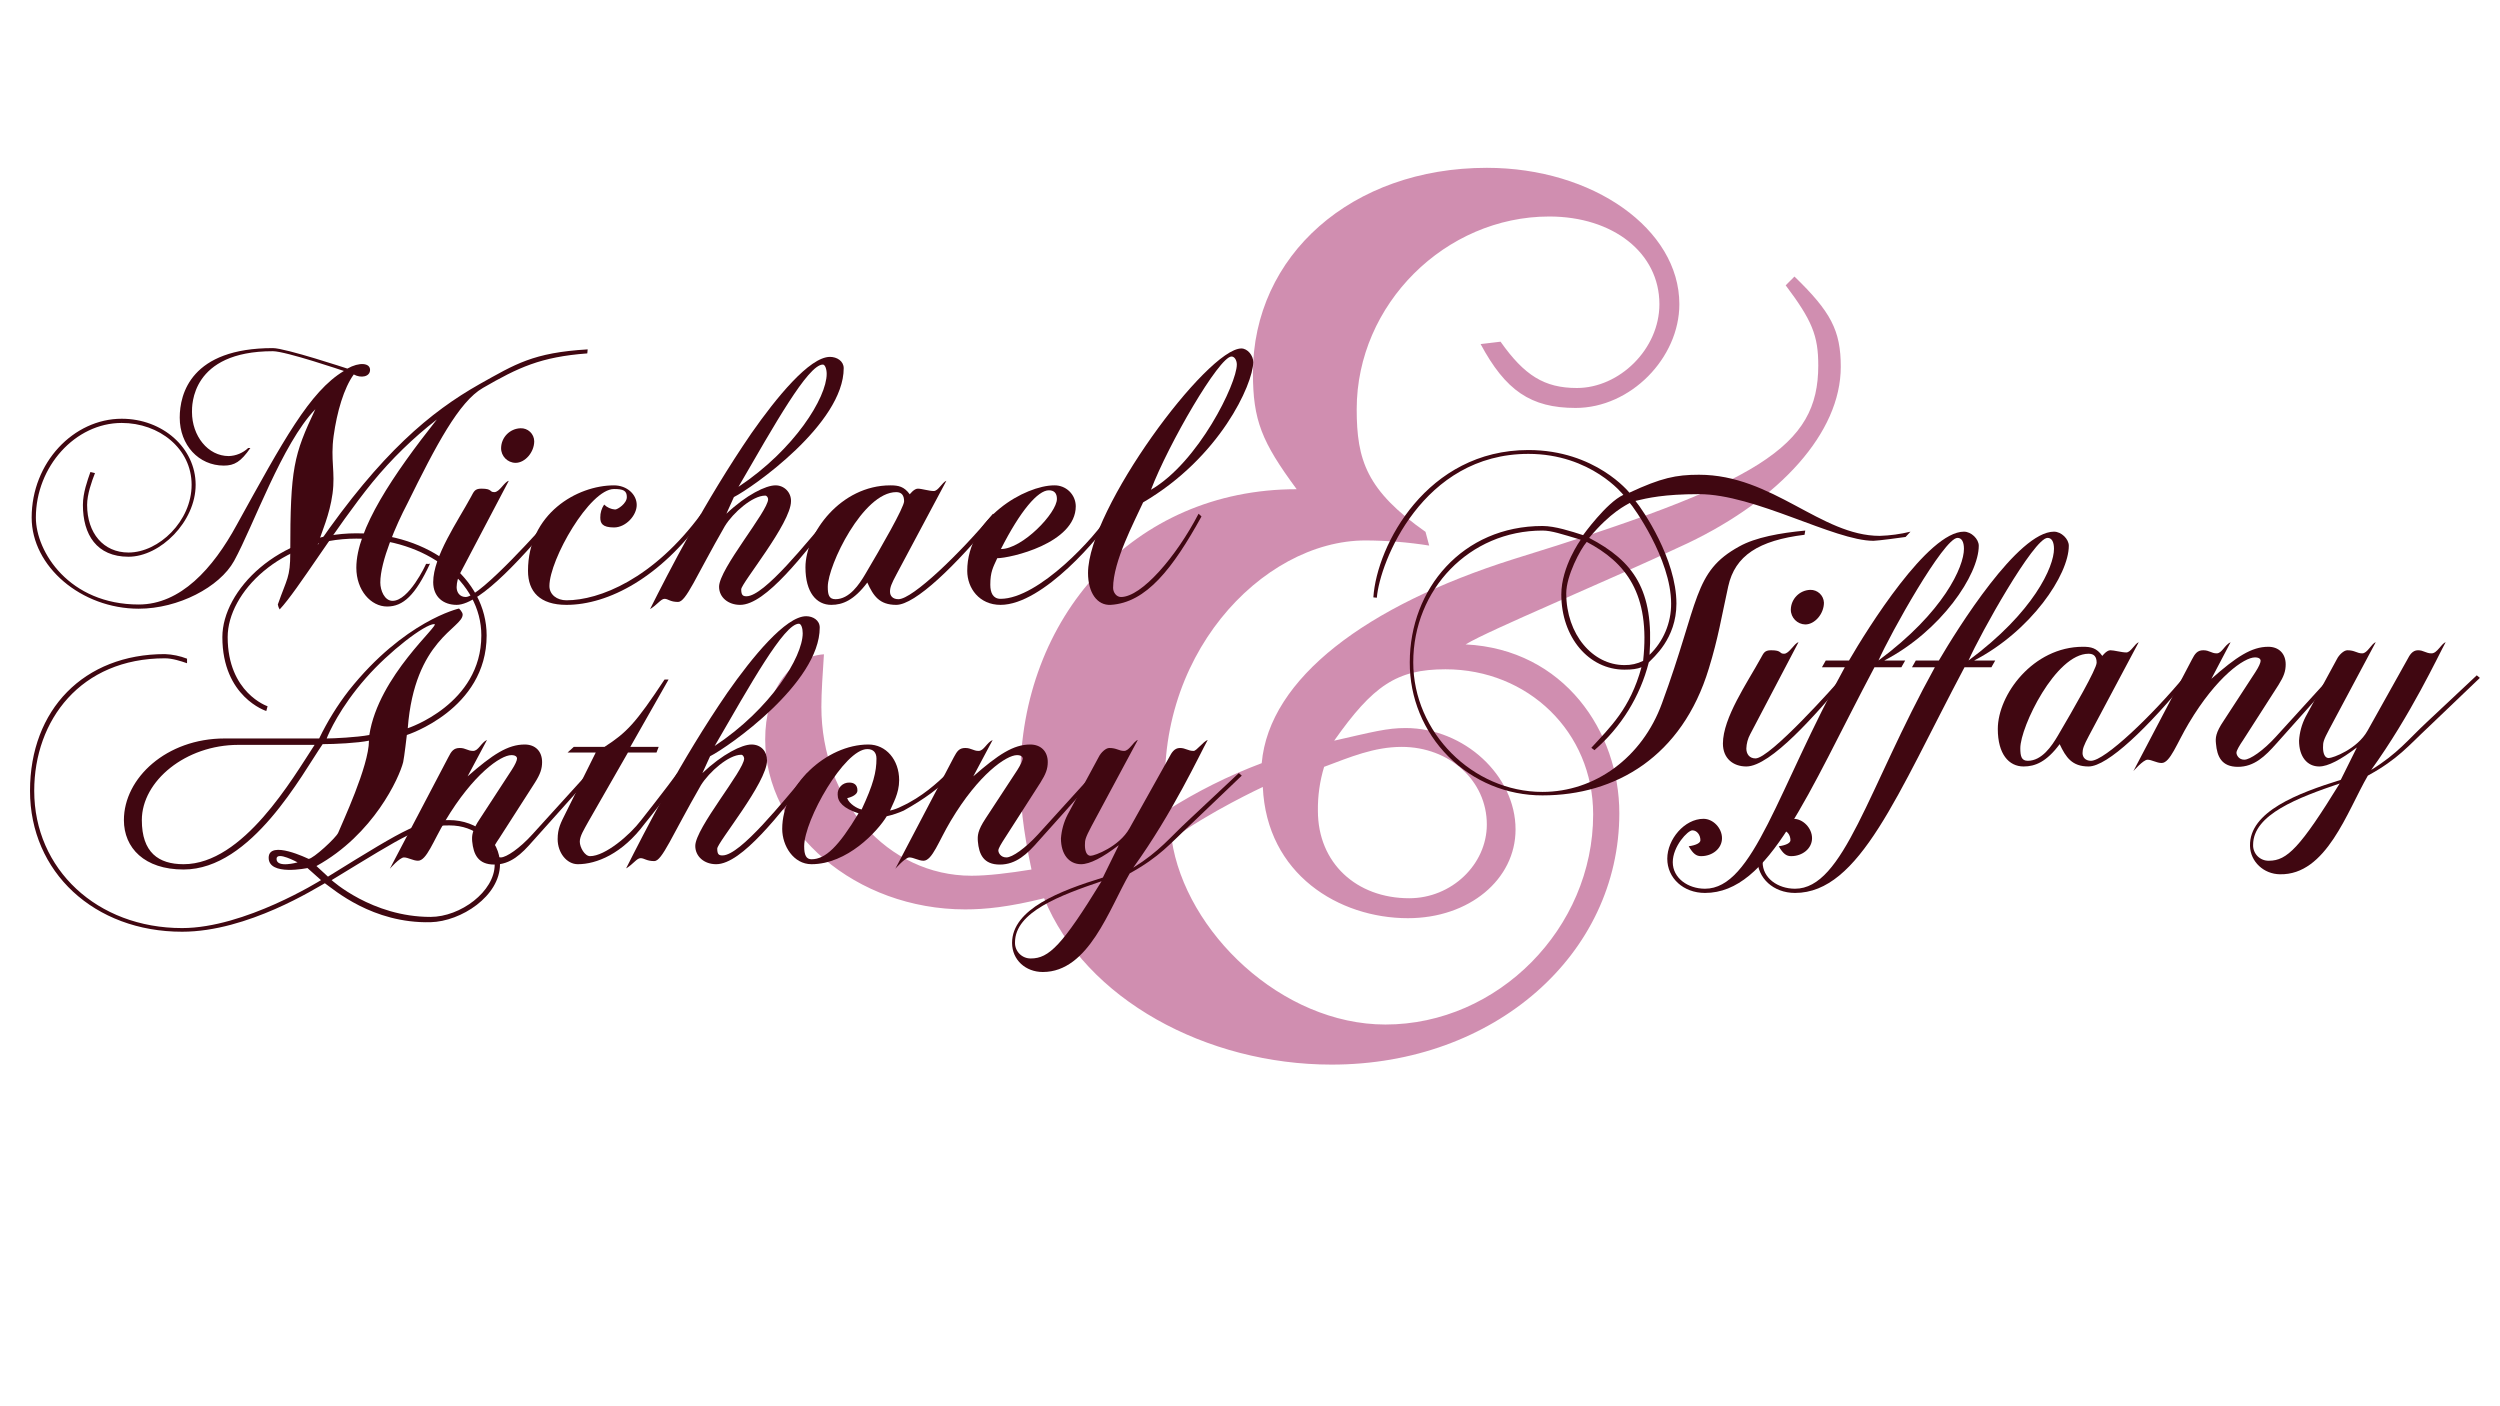
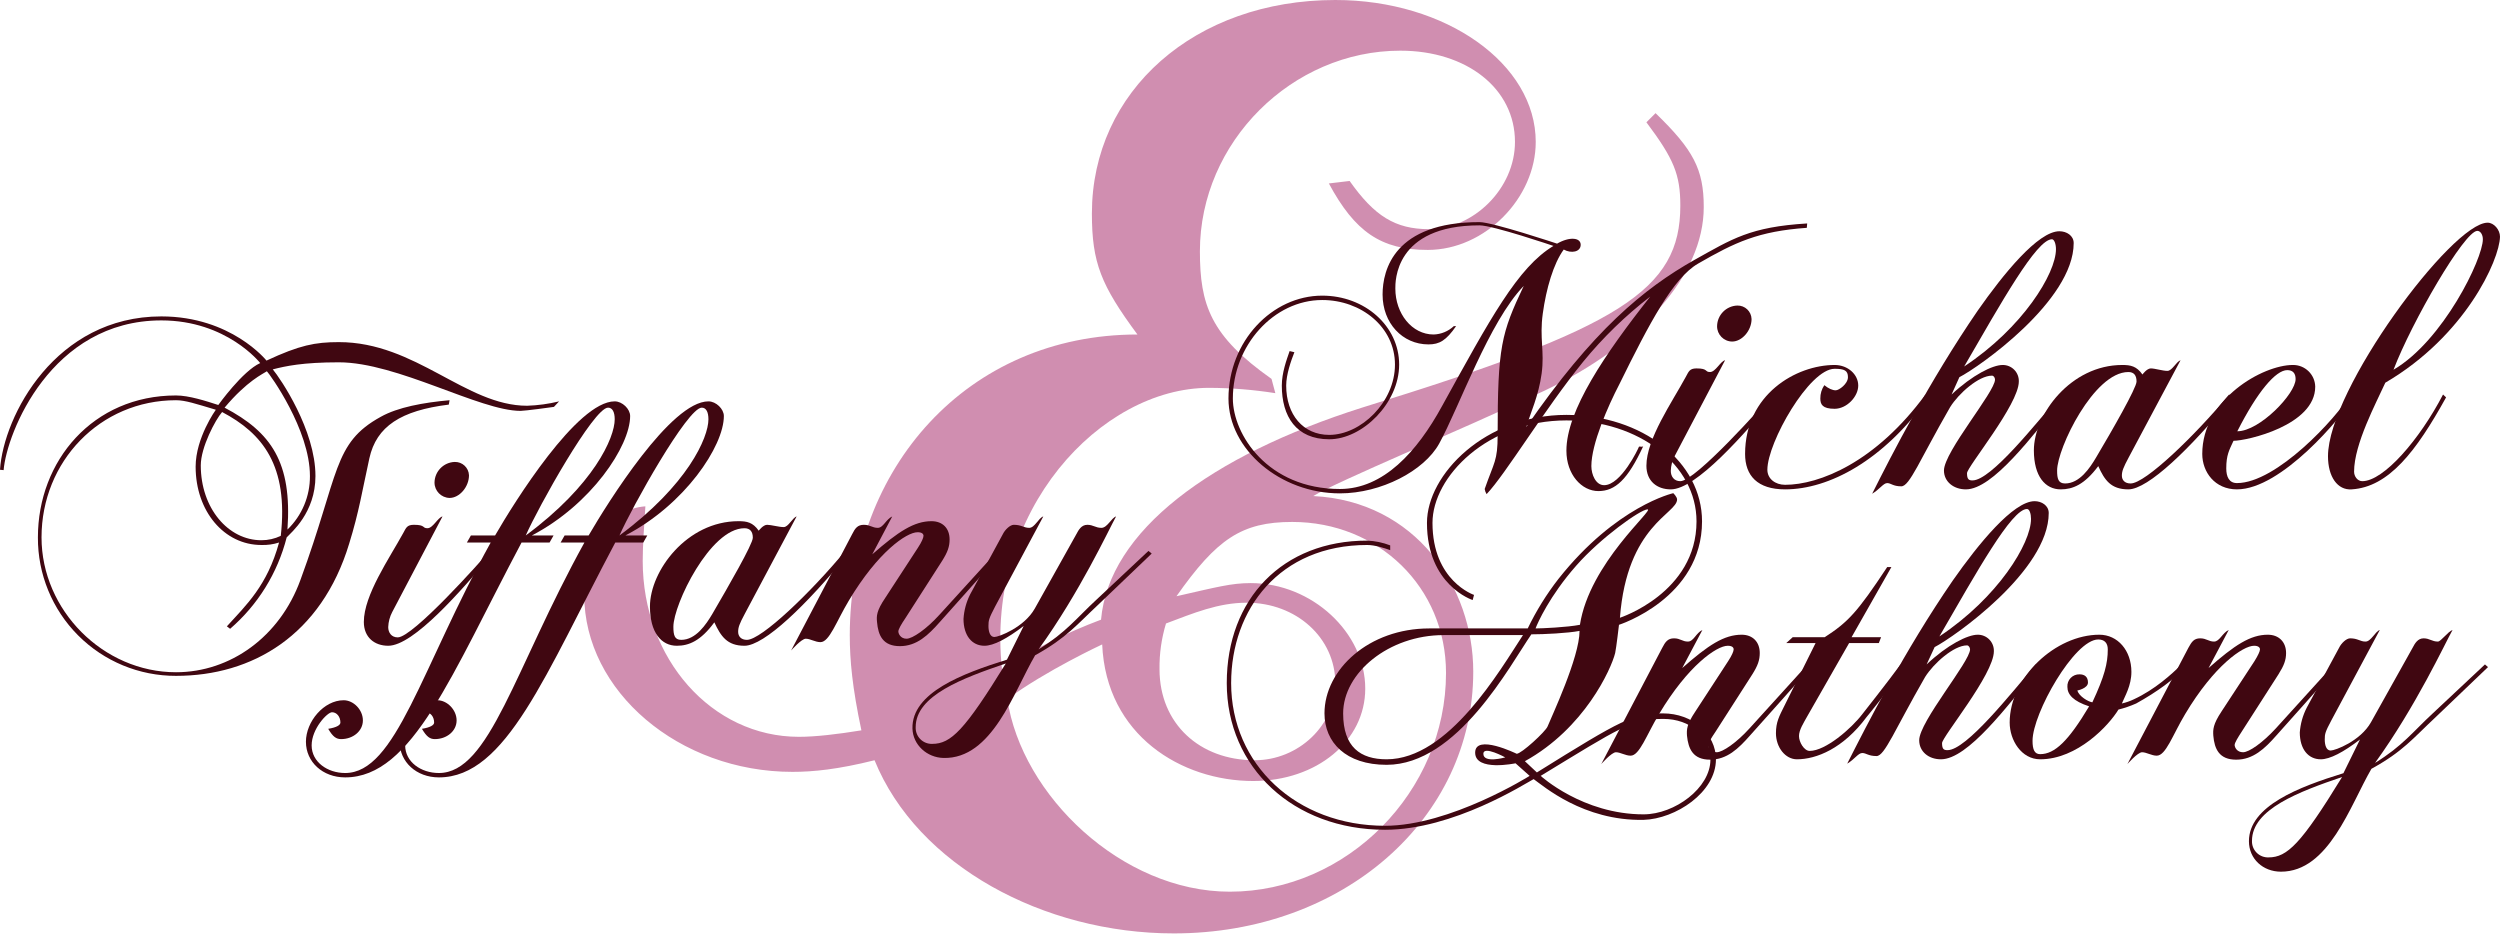
- <svg xmlns="http://www.w3.org/2000/svg" id="Layer_1" data-name="Layer 1" viewBox="0 0 1366 768">
+ <svg xmlns="http://www.w3.org/2000/svg" id="Layer_1" data-name="Layer 1" viewBox="0 0 1312.4 490">
  <defs>
    <style>.cls-1{opacity:0.74;}.cls-2{fill:#bf6795;}.cls-3{fill:#400711;}</style>
  </defs>
  <g class="cls-1">
-     <path class="cls-2" d="M922.4,296.7c-46.5,21.9-108,47.2-121.6,55.4,53.9,2.7,84,47.8,84,92.2,0,77.2-68.3,137.4-157.2,137.4-68.3,0-134.6-35.6-157.1-90.9-19.2,4.8-32.2,6.1-43.1,6.1-59.5,0-109.3-42.3-109.3-92.9,0-26,12.9-45.1,32.1-46.5-.7,11-1.4,20.5-1.4,28.7,0,51.3,36.2,92.3,82,92.3,8.9,0,20.5-1.4,32.8-3.4-4.8-22.6-6.1-36.9-6.1-49.9,0-87.5,61.5-157.9,151-157.9-19.1-25.9-23.9-37.6-23.9-63.5,0-64.3,54-112.1,127.8-112.1,58.1,0,105.2,33.5,105.2,74.5,0,29.4-26.6,56.7-56.7,56.7-24.6,0-38.3-9.6-51.9-34.9l10.9-1.3c13,18.4,23.9,25.3,41.7,25.3,23.2,0,45.1-21.2,45.1-45.8,0-28-25.3-47.9-60.2-47.9-56.7,0-105.2,47.9-105.2,105.3,0,28,5.5,44.4,37.6,67l2,7.5a227.7,227.7,0,0,0-34.8-2.8c-56.7,0-117.6,64.3-108.7,147.7a279,279,0,0,1,52-26c4.1-46.5,57.4-86.1,137.3-111.4C962,263.9,993.5,244.1,993.5,199.7c0-16.4-3.4-24.6-17.8-43.8l4.8-4.8c19.8,19.2,25.3,29.4,25.3,49.3C1005.8,236.6,972.3,272.8,922.4,296.7Zm-132.6,69c-26.6,0-39.6,8.9-60.8,39,21.2-4.8,28.7-6.9,39-6.9,32.1,0,60.1,26,60.1,55.4,0,27.3-25.3,48.5-58.8,48.5-37.6,0-77.2-23.9-79.3-71.7,0,0-29.3,13.6-49.8,28.7,7.5,50.5,60.1,101.1,116.8,101.1,61.5,0,113.5-52.6,113.5-114.8C870.5,399.9,834.9,365.7,789.8,365.7Zm-23.9,42.4c-15,0-28,5.5-42.4,10.9a78.9,78.9,0,0,0-3.4,24c0,28.7,21.2,47.8,49.9,47.8,23.2,0,42.4-18.5,42.4-40.3C812.4,426.5,791.9,408.1,765.9,408.1Z" />
+     <path class="cls-2" d="M845.4,296.7c-46.5,21.9-108,47.2-121.6,55.4,53.9,2.7,84,47.8,84,92.2,0,77.2-68.3,137.4-157.2,137.4-68.3,0-134.6-35.6-157.1-90.9-19.2,4.8-32.2,6.1-43.1,6.1-59.5,0-109.3-42.3-109.3-92.9,0-26,12.9-45.1,32.1-46.5-.7,11-1.4,20.5-1.4,28.7,0,51.3,36.2,92.3,82,92.3,8.9,0,20.5-1.4,32.8-3.4-4.8-22.6-6.1-36.9-6.1-49.9,0-87.5,61.5-157.9,151-157.9-19.1-25.9-23.9-37.6-23.9-63.5,0-64.3,54-112.1,127.8-112.1,58.1,0,105.2,33.5,105.2,74.5,0,29.4-26.6,56.7-56.7,56.7-24.6,0-38.3-9.6-51.9-34.9l10.9-1.3c13,18.4,23.9,25.3,41.7,25.3,23.2,0,45.1-21.2,45.1-45.8,0-28-25.3-47.9-60.2-47.9-56.7,0-105.2,47.9-105.2,105.3,0,28,5.5,44.4,37.6,67l2,7.5a227.7,227.7,0,0,0-34.8-2.8c-56.7,0-117.6,64.3-108.7,147.7a279,279,0,0,1,52-26c4.1-46.5,57.4-86.1,137.3-111.4C885,263.9,916.5,244.1,916.5,199.7c0-16.4-3.4-24.6-17.8-43.8l4.8-4.8c19.8,19.2,25.3,29.4,25.3,49.3C928.8,236.6,895.3,272.8,845.4,296.7Zm-132.6,69c-26.6,0-39.6,8.9-60.8,39,21.2-4.8,28.7-6.9,39-6.9,32.1,0,60.1,26,60.1,55.4,0,27.3-25.3,48.5-58.8,48.5-37.6,0-77.2-23.9-79.3-71.7,0,0-29.3,13.6-49.8,28.7,7.5,50.5,60.1,101.1,116.8,101.1,61.5,0,113.5-52.6,113.5-114.8C793.5,399.9,757.9,365.7,712.8,365.7Zm-23.9,42.4c-15,0-28,5.5-42.4,10.9a78.9,78.9,0,0,0-3.4,24c0,28.7,21.2,47.8,49.9,47.8,23.2,0,42.4-18.5,42.4-40.3C735.4,426.5,714.9,408.1,688.9,408.1Z" transform="translate(-34.4 -91.7)" />
  </g>
-   <path class="cls-3" d="M320.9,193.1c-25.5,1.9-37.7,7.7-57.1,18.9-13,7.5-25.5,31.2-41.3,63.3-6,11.4-14.7,31.4-14.7,43,0,4.3,2.3,10,6.7,10,8.9,0,18-19.4,18.2-20s1.3.2,2.3-.4c-8.1,17.4-14.7,23.5-23.5,23.5s-16.8-8.8-16.8-21.2c0-21,20.2-50.9,44-81a220.1,220.1,0,0,0-35.2,34.3c-20.4,25.1-40.7,58.9-50.7,69.5a7.6,7.6,0,0,1-1-2.7c5-14.3,6.8-14.7,6.8-28.2,0-46.5,1.9-53.5,13.7-78.5-18.2,18.9-33.8,63.6-44.4,82.9-7.9,14.3-30.5,26.1-52.1,26.1-31.3,0-58.5-23-58.5-49.8,0-30.1,23-54,49.2-54,22.4,0,40.4,16,40.4,36.1s-19.3,39.3-36.7,39.3-24.9-12.1-24.9-28.3c0-6.6,2.5-13.4,4.1-18l2.5.6c-1.8,4.6-4.3,11.6-4.3,17.4,0,15.4,8.9,26,22.6,26,16.6,0,34.5-17.2,34.5-37S87,231.1,66.5,231.1c-25.4,0-46.9,23.9-46.9,51.7,0,18.7,18.2,47.5,56.2,47.5,22.8,0,40.5-19.5,53.6-43.6,25.3-45.8,39.8-72.8,58.5-84,0,0-31.8-10.8-38.8-10.8-44.9,0-44.2,29.9-44.2,33.2,0,13.1,8.7,24.1,20.1,24.1a16.2,16.2,0,0,0,10.6-4.4h1.2c-5.2,7.5-8.7,9.6-14.5,9.6-13.7,0-24.1-11.2-24.1-26.2,0-13.1,6.2-38,50.9-38,6.8,0,40.7,11.2,40.7,11.2,6.6-3.7,12.4-3.1,12.4.7s-5,4.7-8.9,2.5c-5.4,7.4-9.2,20.5-11,33.6s1,19.7-.6,31.5-5.9,20.8-8.1,28c34.8-50.4,61.6-72.6,88.4-87.8,19.7-11,29.2-17.2,59.1-19Z" />
-   <path class="cls-3" d="M249.5,330.5c-7.2,0-12.8-4.3-12.8-12.4,0-14.1,13.5-33.4,20.7-46.7,1.5-2.7,1.9-4.4,5.6-4.4,6.2,0,4.2,1.9,7.1,1.9s5.4-5.6,7.9-6.2l-26.4,50.2a17.7,17.7,0,0,0-2.1,7.9c0,2.9,1.7,5.4,5,5.4,7.9,0,43.2-39.5,48.2-45.5l1.6,1.5C287.9,301.7,262.8,330.5,249.5,330.5Zm32.2-77.6a8,8,0,0,1-7.9-8.1A11,11,0,0,1,284.4,234a7.2,7.2,0,0,1,7.5,7.1C291.9,247.1,286.9,252.9,281.7,252.9Z" />
-   <path class="cls-3" d="M309.5,330.5c-14.5,0-21-7.2-21-18.6,0-31.2,26.8-46.7,47-46.7,7,0,12.4,4.9,12.4,10.7s-6,12.3-12.4,12.3-7.5-2.3-7.5-5.4a12.3,12.3,0,0,1,2.1-7.1,9.6,9.6,0,0,0,6,2.7c1.4,0,6.4-3.3,6.4-6.8s-1.9-4.4-7-4.4c-13.3,0-35.3,38.6-35.3,53,0,4.7,4.1,7.8,9.3,7.8,17.9,0,47.5-11.6,73.7-47.3l1.6,1.5C361.2,315.4,332.5,330.5,309.5,330.5Z" />
-   <path class="cls-3" d="M401,271.6l-4.1,9.1c11-10.4,21.6-15.5,26.8-15.5a8.4,8.4,0,0,1,8.5,8.7c0,12-27.2,44.8-27.2,48.1s1,3.8,2.9,3.8c9.7,0,33.2-29.7,46.3-45.1l1.6,1.5c-16.6,20.5-37.3,48.3-51.4,48.3-6.5,0-11.5-4.1-11.5-9.9,0-9.8,26.8-41.3,26.8-47.8,0-.8-.6-2-1.6-2-6.9,0-17.5,9.3-22,16.6-16,27.8-21.2,41.5-25.6,41.5s-5.4-1.7-7.4-1.7-4,3.3-7.9,5.6c10.1-20.1,29.9-58.9,55.4-96.1,13.5-19.3,31.7-41.7,42.9-41.7,3.8,0,7.5,2.3,7.5,6.2C461,231.5,411.2,266.4,401,271.6Zm48.6-72.4c-8.1,0-26.6,33.2-46.1,66.8,30.7-20.4,48.2-48.8,48.2-61.7C451.7,201.6,450.8,199.2,449.6,199.2Z" />
-   <path class="cls-3" d="M489.7,330.5c-9.2,0-12.5-4.9-15.8-12.2-7.3,9.7-13.5,12.2-19.7,12.2-8.1,0-14.1-6.8-14.1-20.5,0-18.7,19.3-44.8,46.4-44.8,4.4,0,7.5.6,10.6,4.9,0,0,2.3-3.1,4.4-3.1s6.2,1.3,8.7,1.3,4.6-4.8,6.9-5.6l-27.2,51c-2.9,5.4-3.6,7.3-3.6,9.6s1.5,4.1,4.6,4.1c7.7,0,33.6-24.9,51.7-46.7l1.6,1.5C522.2,309.2,500,330.5,489.7,330.5Zm0-61.6c-18.1,0-37.4,40-37.4,51.7,0,4.3.6,6.8,4.2,6.8,7.6,0,13-8.1,16.3-13.7,8.6-14.5,21.2-36.5,21.2-39.8S492.6,268.9,489.7,268.9Z" />
-   <path class="cls-3" d="M546.7,330.5c-11.6,0-18.2-9.1-18.2-18.6,0-28.9,31.9-46.7,47.5-46.7a11.5,11.5,0,0,1,11.8,11.4c0,20.3-35.9,28.4-42.9,28.4-2.3,5-3.8,7.5-3.8,14.5,0,4.4,1.5,7.7,5.6,7.7,20.8,0,52.1-34,59.6-46.5l1.7,1.5C601.7,292.6,570,330.5,546.7,330.5Zm26.4-62.6c-6,0-15.6,11.2-26.2,32.1,11.7,0,30.6-19.7,30.6-27.4C577.5,269.5,576,267.9,573.1,267.9Z" />
-   <path class="cls-3" d="M624.6,274.5c-4.8,10.6-16.4,32.2-16.4,46.7,0,2.5,1.8,5,4.3,5,11.2,0,30.1-21.8,42.4-45.5l1.6,1.5c-15.7,28.4-30.1,47.1-49.6,48.3-7.4.4-12.4-6.6-12.4-17.4,0-34.9,65.1-122.7,83.8-122.7,3.3,0,6.5,3.8,6.5,7.5C684.5,210.2,666.5,250,624.6,274.5Zm48.3-79.7c-6.8,0-34.6,48.1-44,72.8,26-15.1,46.9-58.1,46.9-68.4C675.8,196.9,674.6,194.8,672.9,194.8Z" />
-   <path class="cls-3" d="M235.2,503.9c-31.7.7-52.7-17.8-57.7-21.3-4.4,2.3-42.1,26.5-78,26.5-48,0-83.1-32.6-83.1-77s29.5-74.7,73.7-74.7a37.7,37.7,0,0,1,12.1,2.5v2.5c-3.4-1.2-8.1-2.7-12.1-2.7-46,0-71.4,33.8-71.4,72.4,0,42.8,34.3,75,80.8,75,34.2,0,75.9-26.2,75.9-26.2l-7.4-6.6s-21.2,4.5-21.2-5.6,21.8.6,21.8.6c2.5,0,15.1-11.6,16.2-14.3,2-5,16.8-36.4,16.8-50.3-6.2,1.3-18.7,1.9-25.3,1.9-11.2,16.2-38.8,68.5-76,68.5-21.4,0-32.6-11.8-32.6-27,0-23,23.3-44.6,55-44.6h51.7a147.2,147.2,0,0,1,16.2-26.2c30.3-38.1,60.2-44.8,60.2-44.8s2,1.9,2,3.3c0,7.5-26.3,13.5-30,62.1,0,0,40.2-13.1,40.2-50.7,0-29.6-30.3-52.9-68.3-52.9-41.3,0-70.3,29.5-70.3,53.8,0,30.5,21.8,37.8,21.8,37.8l-.7,2.6s-24-7.6-24-40.4c0-25.6,30.7-56.7,73.2-56.7,39.9,0,71.2,24.7,71.2,55.8,0,40.5-43.6,54.4-43.6,54.4s-1.4,12.1-2,14.8c-2.1,8.5-16.2,39.6-47.4,56.8l6.3,5.8c44.8-27.8,50.6-30.9,66.2-30.9s27.8,10.8,27.8,24.1C273.2,489.6,252,503.5,235.2,503.9ZM130.2,407c-28.7,0-52.7,19.7-52.7,41.1,0,17.7,9.1,24.1,22.8,24.1,32.6,0,59.6-46.9,71.6-65.2Zm20.9,62.3c0,5.2,11.5,1.9,11.5,1.9S151.1,464.9,151.1,469.3Zm48.8-98.8c-14.1,16-20.3,30.1-21.4,33,3.4,0,16.6-.6,23.3-1.9,5-32.4,39.2-60.6,35.5-60.6C232.1,341,212.6,356,199.9,370.5ZM245.6,451c-16.6,0-22.8,4.6-64.4,29.9,0,0,22,20.1,54,20.1,16.4,0,35.1-13.9,35.1-28.6C270.3,460.2,259.7,451,245.6,451Z" />
-   <path class="cls-3" d="M291,459.7c-6,6.9-12,12.7-20.9,12.7s-11.4-5.6-12.1-12.7c-.2-3.1-.2-5.8,4.4-12.6l17.2-26.4c1.9-2.9,2.9-5.2,2.9-6.2s-.8-1.9-3.1-1.9c-5.8,0-20.9,10.4-36.1,35.9-6.6,11-10.2,21.8-14.9,21.8-2.7,0-5.4-1.8-7.7-1.8s-7.7,6.2-7.7,6.2l32-61c1.6-3.2,2.9-5,6.2-5s4.3,1.6,7.3,1.6,4.3-4.5,7.6-6l-10.6,19.9c13.7-12,22-17.4,31.2-17.4,5.8,0,9.5,3.7,9.5,9.6,0,3.7-1,6.6-3.9,11.2L273,457.7c-2.1,3.1-3.8,5.8-3.8,7s1.3,3.8,4.4,3.8,10.4-5,17.2-12.5l30.5-33.6,1.7,1.4C318.4,429.2,291,459.7,291,459.7Z" />
-   <path class="cls-3" d="M352.3,450c-12.3,16.6-26.4,22.2-36.6,22.2-6,0-11-6.2-11-13.7,0-5.8,1.7-8.9,4.4-14.3l16.4-33H310.1l3.4-3.1h16.8c12.2-7.9,17-12.9,32.8-36.8h2.2l-20.9,36.8h15.5l-1.2,3.1H343.1l-21.6,37.7c-2.4,4.4-4.7,7.9-4.7,11s2.7,7.9,5.6,7.9c8.3,0,21.8-11.6,27.8-19.5,0,0,13.9-17.6,19.9-25.9l1.7,1.4C364.7,435,352.3,450,352.3,450Z" />
-   <path class="cls-3" d="M388,413.2l-4.2,9.2c11-10.4,21.6-15.6,26.8-15.6s8.5,3.7,8.5,8.7c0,12.1-27.2,44.9-27.2,48.2s1,3.7,2.9,3.7c9.8,0,33.2-29.7,46.3-45l1.7,1.4c-16.6,20.6-37.4,48.4-51.5,48.4-6.5,0-11.4-4.2-11.4-10,0-9.7,26.7-41.3,26.7-47.7,0-.8-.6-2.1-1.6-2.1-6.9,0-17.5,9.4-22,16.6-16,27.8-21.2,41.5-25.5,41.5s-5.4-1.6-7.5-1.6-4,3.3-7.9,5.6c10.2-20.2,29.9-59,55.4-96.1,13.5-19.3,31.8-41.7,43-41.7,3.7,0,7.4,2.2,7.4,6.2C447.9,373.2,398.1,408.1,388,413.2Zm48.5-72.4c-8.1,0-26.5,33.2-46,66.8,30.7-20.3,48.1-48.7,48.1-61.6C438.6,343.3,437.8,340.8,436.5,340.8Z" />
-   <path class="cls-3" d="M493.8,442.9a48.2,48.2,0,0,1-9.3,3.1c-5,8.3-21.6,26.2-41.1,26.2-9.8,0-16-10-16-19.3,0-23.7,24.1-46.1,47.1-46.1,9.6,0,16.8,8.3,16.8,19.5,0,7.3-3.5,12.9-5,16.6a25.5,25.5,0,0,0,6.3-2.3c11.2-5.1,19.7-13,25.1-18.2l1.6,1.4C514.4,429.9,504.6,436.9,493.8,442.9Zm-19.9-33.6c-12.5,0-34.5,38.8-34.5,53.1,0,4.8,1.1,7.1,4,7.1,7.7,0,14.9-7.1,25.7-25.1-8.3-2.7-11.4-6.2-11.4-10.2a6.2,6.2,0,0,1,6.4-6.6c2.5,0,4.4,1.2,4.4,4.3s-5.6,4.2-5.6,4.2c1,3.1,5.6,5.8,7.9,6.2,6.4-13.7,8.1-20.5,8.1-27.8C478.9,411.2,477.2,409.3,473.9,409.3Z" />
-   <path class="cls-3" d="M567.3,459.7c-6,6.9-12.1,12.7-21,12.7s-11.4-5.6-12-12.7c-.2-3.1-.2-5.8,4.3-12.6l17.3-26.4c1.8-2.9,2.9-5.2,2.9-6.2s-.9-1.9-3.1-1.9c-5.8,0-21,10.4-36.2,35.9-6.6,11-10.1,21.8-14.9,21.8-2.7,0-5.4-1.8-7.7-1.8s-7.7,6.2-7.7,6.2l32-61c1.7-3.2,2.9-5,6.2-5s4.4,1.6,7.3,1.6,4.4-4.5,7.7-6l-10.6,19.9c13.7-12,22-17.4,31.1-17.4,5.8,0,9.6,3.7,9.6,9.6,0,3.7-1.1,6.6-4,11.2l-19.3,30.1c-2,3.1-3.7,5.8-3.7,7s1.2,3.8,4.4,3.8,10.3-5,17.2-12.5l30.5-33.6,1.6,1.4C594.7,429.2,567.3,459.7,567.3,459.7Z" />
-   <path class="cls-3" d="M651.1,450c-12,11.2-17.2,18-33.8,27.2-11.2,19.3-22.4,53.9-47.5,53.9-9.4,0-16.8-6.6-16.8-15.9,0-18.5,26.3-28.5,49.6-35.7l8.7-17.7c-8.7,6.7-15.8,10.4-20.6,10.4-6.6,0-11-5.4-11-14.1a33.8,33.8,0,0,1,3.6-12.9l17-31.5c1.2-2.5,3.9-5,5.8-5,4.1,0,5.2,1.6,8.1,1.6s5-5.1,7.5-6l-25.4,47.3c-3.3,6.3-3.5,7.3-3.5,10.2s.8,5.8,3.1,5.8,15.6-5,21.2-14.9l21.8-39c1.2-2.3,2.7-5,5.8-5s4.4,1.6,7.5,1.6c1.6,0,5.2-5.1,7.7-6-4,7.1-19.1,39.9-40.7,69.8,14.5-9,20.1-16.6,30.3-26l27.4-25.7,1.6,1.4Zm-96.5,64.9a8.5,8.5,0,0,0,8.7,8.8c9.8,0,17.1-7.1,38.6-42.2C579.3,489.2,554.6,498.3,554.6,514.9Z" />
-   <path class="cls-3" d="M1041.2,293.4c-1.1.2-15.4,2.1-17.5,2.1-21.5,0-64.7-25.5-95.4-25.5-19.1,0-28,2.1-34.7,3.7,4,4.8,22.4,31.8,22.4,56.1,0,19.3-12.8,29.6-15.1,32.1a94,94,0,0,1-29.7,48l-1.7-1.3c10.2-11.2,21.2-21.3,27.4-44-2.5.9-4.9,1.3-9.3,1.3-19.5,0-34.5-17.7-34.5-41.1,0-15.2,10.6-29.9,10.6-29.9-10.4-3.1-16-5-20.9-5-39.9,0-70.6,32.2-70.6,72,0,38.2,32.4,70.8,70.6,70.8,28.6,0,54.5-18.7,65.3-48.4,20.6-56,16.9-71.8,42.2-85.7,8.9-5,22.4-7.4,36.1-8.7l-.4,2.3c-25.1,3.1-38,11.4-41.7,28.2s-5.4,28-10.6,44.9c-14.6,48.1-50.9,69.3-90.9,69.3a72.3,72.3,0,0,1-72.5-72.7c0-40.2,28.9-74.5,72.5-74.5,6.8,0,15.7,2.9,22.2,5,0,0,12.8-17.8,22-22,0,0-17.5-22.4-51.9-22.4-57.9,0-81.2,59.1-82.8,78.6l-1.9-.2c1.9-28.6,29.3-80.5,84.7-80.5,36.7,0,55.2,23.3,55.2,23.3,17.4-8.1,25.5-9.8,38-9.8,40.4,0,66.6,33.4,98.8,33.4a81.3,81.3,0,0,0,16.8-2.3ZM867,296.1c-3.5,4-11.2,18.5-11.2,28.1,0,22.4,14.4,39.2,31.8,39.2a21.9,21.9,0,0,0,10.2-2.3C901.9,324.2,888.2,307.3,867,296.1Zm23.5-21.3c-1.9,1.2-10.4,4.9-22.2,19.1,24.5,12.8,35.5,28.6,33,63.9a38.6,38.6,0,0,0,11.8-28C913.1,305.3,892,276.2,890.5,274.8Z" />
-   <path class="cls-3" d="M954.2,418.8c-7.2,0-12.8-4.4-12.8-12.5,0-14.1,13.4-33.4,20.7-46.7,1.5-2.6,1.9-4.3,5.6-4.3,6.2,0,4.2,1.9,7.1,1.9s5.4-5.6,7.9-6.3l-26.4,50.3a17.7,17.7,0,0,0-2.1,7.8c0,3,1.7,5.4,5,5.4,7.9,0,43.2-39.4,48.2-45.4l1.6,1.4C992.6,390,967.5,418.8,954.2,418.8Zm32.2-77.6a8.1,8.1,0,0,1-7.9-8.1,11,11,0,0,1,10.6-10.8,7.3,7.3,0,0,1,7.5,7C996.6,335.4,991.6,341.2,986.4,341.2Z" />
-   <path class="cls-3" d="M1029.6,360.9H1041l-2.1,3.7h-14.7c-36.8,69.4-57.3,123.3-92.6,123.3-11.8,0-20.6-8.1-20.6-18.7s9.4-21.8,19.8-21.8c5.2,0,10.1,5,10.1,10.6s-5.2,9.8-11.4,9.8c-2.5,0-4.3-1.1-6.8-5.4,4.3-.6,6.4-1.9,6.4-3.3,0-2.9-1.9-5.4-4.4-5.4S914,462.4,914,471.1s8.3,14.5,17.6,14.5c26.6,0,39.6-54.3,76.4-121H995.5l2.1-3.7h12.7c10.1-17.4,43.1-70.4,62.8-70.4,4,0,8.1,4,8.1,7.7C1081.2,314,1060.7,344.7,1029.6,360.9Zm40-67c-7.5,0-36.7,52.3-43.2,67,35.7-26.4,46.7-51.3,46.7-61C1073.1,296.1,1071.9,293.9,1069.6,293.9Z" />
-   <path class="cls-3" d="M1078.7,360.9h11.5l-2.1,3.7h-14.7c-36.8,69.4-57.3,123.3-92.6,123.3-11.8,0-20.6-8.1-20.6-18.7s9.4-21.8,19.8-21.8c5.1,0,10.1,5,10.1,10.6s-5.2,9.8-11.4,9.8c-2.5,0-4.3-1.1-6.8-5.4,4.3-.6,6.4-1.9,6.4-3.3,0-2.9-1.9-5.4-4.4-5.4s-10.8,8.7-10.8,17.4,8.3,14.5,17.7,14.5c26.6,0,39.6-54.3,76.4-121h-12.5l2.1-3.7h12.6c10.2-17.4,43.2-70.4,62.9-70.4,4,0,8.1,4,8.1,7.7C1130.4,314,1109.9,344.7,1078.7,360.9Zm40.1-67c-7.5,0-36.7,52.3-43.2,67,35.7-26.4,46.7-51.3,46.7-61C1122.3,296.1,1121.1,293.9,1118.8,293.9Z" />
-   <path class="cls-3" d="M1141.2,418.8c-9.1,0-12.4-5-15.8-12.2-7.2,9.7-13.4,12.2-19.7,12.2-8.1,0-14.1-6.8-14.1-20.5,0-18.7,19.3-44.9,46.5-44.9,4.4,0,7.5.6,10.6,5,0,0,2.3-3.1,4.4-3.1s6.2,1.2,8.7,1.2,4.5-4.7,6.8-5.6L1141.4,402c-2.9,5.4-3.5,7.3-3.5,9.5s1.5,4.2,4.6,4.2c7.6,0,33.6-24.9,51.6-46.7l1.7,1.4C1173.8,397.4,1151.6,418.8,1141.2,418.8Zm0-61.6c-18,0-37.3,40-37.3,51.6,0,4.4.6,6.9,4.1,6.9,7.7,0,13.1-8.1,16.4-13.7,8.5-14.5,21.2-36.5,21.2-39.9S1144.1,357.2,1141.2,357.2Z" />
-   <path class="cls-3" d="M1243.8,406.3c-6.1,6.9-12.1,12.7-21,12.7s-11.4-5.6-12-12.7c-.3-3.1-.3-5.8,4.3-12.6l17.2-26.4c1.9-2.9,2.9-5.2,2.9-6.2s-.8-1.9-3.1-1.9c-5.8,0-20.9,10.4-36.1,35.9-6.6,11-10.2,21.8-14.9,21.8-2.7,0-5.4-1.8-7.7-1.8s-7.7,6.2-7.7,6.2l32-61c1.6-3.1,2.9-5,6.2-5s4.4,1.7,7.3,1.7,4.3-4.6,7.6-6.1l-10.5,20c13.7-12.1,22-17.5,31.1-17.5,5.8,0,9.5,3.8,9.5,9.6,0,3.7-1,6.6-3.9,11.2l-19.3,30.1c-2.1,3.1-3.7,5.8-3.7,7s1.2,3.8,4.3,3.8,10.4-5,17.2-12.5l30.6-33.6,1.6,1.4C1271.1,375.8,1243.8,406.3,1243.8,406.3Z" />
-   <path class="cls-3" d="M1327.6,396.6c-12,11.2-17.2,18.1-33.8,27.2-11.3,19.4-22.6,54.5-48.1,53.9-8.7-.1-16.1-6.8-16.3-15.5-.4-18.8,26.2-28.8,49.6-36.1l8.8-17.7c-8.8,6.7-15.8,10.4-20.6,10.4-6.6,0-11-5.4-11-14.1a33.2,33.2,0,0,1,3.5-12.9l17.1-31.5c1.2-2.5,3.9-5,5.8-5,4.1,0,5.2,1.7,8.1,1.7s4.9-5.2,7.4-6.1l-25.3,47.4c-3.3,6.2-3.5,7.2-3.5,10.1s.8,5.8,3.1,5.8,15.6-4.9,21.2-14.9l21.8-39c1.2-2.3,2.7-5,5.8-5s4.3,1.7,7.4,1.7,5.2-5.2,7.7-6.1c-3.9,7.1-19.1,39.9-40.7,69.8,14.6-9,20.2-16.6,30.3-26l27.4-25.7,1.7,1.4Zm-96.5,65a8.4,8.4,0,0,0,8.7,8.7c9.8,0,17-7.1,38.6-42.2C1255.8,435.8,1231.1,445,1231.1,461.6Z" />
+   <path class="cls-3" d="M982.9,211.3c-25.5,1.8-37.7,7.6-57.1,18.8-13,7.5-25.5,31.2-41.3,63.3-6,11.5-14.7,31.4-14.7,43,0,4.4,2.3,10,6.7,10,8.9,0,18-19.3,18.2-20s1.3.2,2.3-.4c-8.1,17.5-14.7,23.5-23.5,23.5s-16.8-8.7-16.8-21.2c0-21,20.2-50.8,44-80.9a215,215,0,0,0-35.2,34.2c-20.4,25.1-40.7,59-50.7,69.5a7,7,0,0,1-1-2.7c5-14.3,6.8-14.7,6.8-28.2,0-46.5,1.9-53.5,13.7-78.4-18.2,18.8-33.8,63.5-44.4,82.8-7.9,14.3-30.5,26.1-52.1,26.1-31.3,0-58.5-23-58.5-49.8,0-30.1,23-54,49.2-54,22.4,0,40.4,16,40.4,36.2s-19.3,39.2-36.7,39.2-24.9-12-24.9-28.2c0-6.7,2.5-13.5,4.1-18.1l2.5.6c-1.8,4.6-4.3,11.7-4.3,17.5,0,15.3,8.9,25.9,22.6,25.9,16.6,0,34.5-17.2,34.5-36.9s-17.7-33.9-38.2-33.9c-25.4,0-46.9,23.9-46.9,51.7,0,18.7,18.2,47.5,56.2,47.5,22.8,0,40.5-19.5,53.6-43.5,25.3-45.9,39.8-72.9,58.5-84.1,0,0-31.8-10.8-38.8-10.8-44.9,0-44.2,29.9-44.2,33.2,0,13.1,8.7,24.1,20.1,24.1a16.2,16.2,0,0,0,10.6-4.4h1.2c-5.2,7.5-8.7,9.6-14.5,9.6-13.7,0-24.1-11.2-24.1-26.2,0-13,6.2-38,50.9-38,6.8,0,40.7,11.3,40.7,11.3,6.6-3.8,12.4-3.2,12.4.6s-5,4.7-8.9,2.5c-5.4,7.4-9.2,20.5-11,33.6s1,19.7-.6,31.5-5.9,20.8-8.1,28.1c34.8-50.5,61.6-72.7,88.4-87.8,19.7-11,29.2-17.3,59.1-19.1Z" transform="translate(-34.4 -91.7)" />
+   <path class="cls-3" d="M911.5,348.6c-7.2,0-12.8-4.3-12.8-12.4,0-14.1,13.5-33.4,20.7-46.7,1.5-2.7,1.9-4.4,5.6-4.4,6.2,0,4.2,1.9,7.1,1.9s5.4-5.6,7.9-6.2L913.6,331a17.7,17.7,0,0,0-2.1,7.9c0,2.9,1.7,5.4,5,5.4,7.9,0,43.2-39.4,48.2-45.5l1.6,1.5C949.9,319.8,924.8,348.6,911.5,348.6ZM943.7,271a8,8,0,0,1-7.9-8.1,11,11,0,0,1,10.6-10.8,7.3,7.3,0,0,1,7.5,7.1C953.9,265.2,948.9,271,943.7,271Z" transform="translate(-34.4 -91.7)" />
+   <path class="cls-3" d="M971.5,348.6c-14.5,0-21-7.2-21-18.6,0-31.2,26.8-46.7,47-46.7,7,0,12.4,5,12.4,10.8s-6,12.2-12.4,12.2-7.5-2.3-7.5-5.4a12.2,12.2,0,0,1,2.1-7c2.2,1.8,4.3,2.7,6,2.7s6.4-3.4,6.4-6.9-1.9-4.4-7-4.4c-13.3,0-35.3,38.7-35.3,53,0,4.7,4.1,7.9,9.3,7.9,17.9,0,47.5-11.7,73.7-47.4l1.6,1.5C1023.2,333.5,994.5,348.6,971.5,348.6Z" transform="translate(-34.4 -91.7)" />
+   <path class="cls-3" d="M1063,289.7l-4.1,9.1c11-10.3,21.6-15.5,26.8-15.5a8.4,8.4,0,0,1,8.5,8.7c0,12-27.2,44.8-27.2,48.1s1,3.8,2.9,3.8c9.7,0,33.2-29.7,46.3-45.1l1.6,1.5c-16.6,20.5-37.3,48.3-51.4,48.3-6.5,0-11.5-4.1-11.5-9.9,0-9.8,26.8-41.3,26.8-47.7,0-.9-.6-2.1-1.6-2.1-6.9,0-17.5,9.3-22,16.6-16,27.8-21.2,41.5-25.6,41.5s-5.4-1.7-7.4-1.7-4,3.3-7.9,5.6c10.1-20.1,29.9-58.9,55.4-96.1,13.5-19.3,31.7-41.7,42.9-41.7,3.8,0,7.5,2.3,7.5,6.2C1123,249.6,1073.2,284.5,1063,289.7Zm48.6-72.4c-8.1,0-26.6,33.2-46.1,66.8,30.7-20.3,48.2-48.8,48.2-61.6C1113.7,219.8,1112.8,217.3,1111.6,217.3Z" transform="translate(-34.4 -91.7)" />
+   <path class="cls-3" d="M1151.7,348.6c-9.2,0-12.5-4.9-15.8-12.2-7.3,9.8-13.5,12.2-19.7,12.2-8.1,0-14.1-6.8-14.1-20.5,0-18.7,19.3-44.8,46.4-44.8,4.4,0,7.5.6,10.6,5,0,0,2.3-3.2,4.4-3.2s6.2,1.3,8.7,1.3,4.6-4.8,6.9-5.6l-27.2,51c-2.9,5.4-3.6,7.3-3.6,9.6s1.5,4.1,4.6,4.1c7.7,0,33.6-24.9,51.7-46.7l1.6,1.5C1184.2,327.3,1162,348.6,1151.7,348.6Zm0-61.6c-18.1,0-37.4,40.1-37.4,51.7,0,4.3.6,6.8,4.2,6.8,7.6,0,13-8.1,16.3-13.7,8.6-14.5,21.2-36.5,21.2-39.8S1154.6,287,1151.7,287Z" transform="translate(-34.4 -91.7)" />
+   <path class="cls-3" d="M1208.7,348.6c-11.6,0-18.2-9.1-18.2-18.6,0-28.9,31.9-46.7,47.5-46.7a11.6,11.6,0,0,1,11.8,11.4c0,20.3-35.9,28.4-42.9,28.4-2.3,5-3.8,7.5-3.8,14.5,0,4.4,1.5,7.7,5.6,7.7,20.8,0,52.1-34,59.6-46.5l1.7,1.5C1263.7,310.7,1232,348.6,1208.7,348.6Zm26.4-62.6c-6,0-15.6,11.2-26.2,32.1,11.7,0,30.6-19.7,30.6-27.4C1239.5,287.6,1238,286,1235.1,286Z" transform="translate(-34.4 -91.7)" />
+   <path class="cls-3" d="M1286.6,292.6c-4.8,10.6-16.4,32.2-16.4,46.7,0,2.5,1.8,5,4.3,5,11.2,0,30.1-21.8,42.4-45.5l1.6,1.5c-15.7,28.4-30.1,47.1-49.6,48.3-7.4.5-12.4-6.6-12.4-17.4,0-34.9,65.1-122.6,83.8-122.6,3.3,0,6.5,3.7,6.5,7.4C1346.5,228.3,1328.5,268.1,1286.6,292.6Zm48.3-79.7c-6.8,0-34.6,48.2-44,72.9,26-15.2,46.9-58.2,46.9-68.5C1337.8,215,1336.6,212.9,1334.9,212.9Z" transform="translate(-34.4 -91.7)" />
+   <path class="cls-3" d="M897.2,522.1c-31.7.6-52.7-17.9-57.7-21.4-4.4,2.3-42.1,26.6-78,26.6-48,0-83.1-32.6-83.1-77s29.5-74.8,73.7-74.8a37.7,37.7,0,0,1,12.1,2.5v2.5c-3.4-1.2-8.1-2.7-12.1-2.7-46,0-71.4,33.8-71.4,72.5,0,42.7,34.3,74.9,80.8,74.9,34.2,0,75.9-26.2,75.9-26.2l-7.4-6.6s-21.2,4.5-21.2-5.6,21.8.6,21.8.6c2.5,0,15.1-11.6,16.2-14.3,2-5,16.8-36.3,16.8-50.2-6.2,1.2-18.7,1.8-25.3,1.8-11.2,16.2-38.8,68.5-76,68.5-21.4,0-32.6-11.8-32.6-27,0-23,23.3-44.6,55-44.6h51.7a144.5,144.5,0,0,1,16.2-26.1c30.3-38.2,60.2-44.9,60.2-44.9s2,1.9,2,3.3c0,7.5-26.3,13.5-30,62.1,0,0,40.2-13.1,40.2-50.6,0-29.7-30.3-53-68.3-53-41.3,0-70.3,29.5-70.3,53.8,0,30.5,21.8,37.8,21.8,37.8l-.7,2.7s-24-7.7-24-40.5c0-25.5,30.7-56.7,73.2-56.7,39.9,0,71.2,24.7,71.2,55.9,0,40.4-43.6,54.3-43.6,54.3s-1.4,12.1-2,14.8c-2.1,8.5-16.2,39.6-47.4,56.8l6.3,5.9c44.8-27.9,50.6-31,66.2-31s27.8,10.8,27.8,24.1C935.2,507.7,914,521.6,897.2,522.1Zm-105-97c-28.7,0-52.7,19.8-52.7,41.1,0,17.7,9.1,24.1,22.8,24.1,32.6,0,59.6-46.9,71.6-65.2Zm20.9,62.3c0,5.2,11.5,1.9,11.5,1.9S813.1,483,813.1,487.4Zm48.8-98.8c-14.1,16-20.3,30.1-21.4,33,3.4,0,16.6-.6,23.3-1.9,5-32.3,39.2-60.6,35.5-60.6S874.6,374.1,861.9,388.6Zm45.7,80.5c-16.6,0-22.8,4.6-64.4,29.9,0,0,22,20.2,54,20.2,16.4,0,35.1-13.9,35.1-28.7C932.3,478.3,921.7,469.1,907.6,469.1Z" transform="translate(-34.4 -91.7)" />
+   <path class="cls-3" d="M953,477.9c-6,6.8-12,12.6-20.9,12.6s-11.4-5.6-12.1-12.6c-.2-3.2-.2-5.9,4.4-12.7l17.2-26.4c1.9-2.9,2.9-5.2,2.9-6.2s-.8-1.9-3.1-1.9c-5.8,0-20.9,10.4-36.1,35.9-6.6,11-10.2,21.8-14.9,21.8-2.7,0-5.4-1.8-7.7-1.8s-7.7,6.2-7.7,6.2l32-61c1.6-3.1,2.9-5,6.2-5s4.3,1.7,7.3,1.7,4.3-4.6,7.6-6.1l-10.6,20c13.7-12.1,22-17.5,31.2-17.5,5.8,0,9.5,3.8,9.5,9.6,0,3.7-1,6.6-3.9,11.2L935,475.8c-2.1,3.1-3.8,5.8-3.8,7s1.3,3.8,4.4,3.8,10.4-5,17.2-12.5l30.5-33.6,1.7,1.4C980.4,447.3,953,477.9,953,477.9Z" transform="translate(-34.4 -91.7)" />
+   <path class="cls-3" d="M1014.3,468.1c-12.3,16.6-26.4,22.2-36.6,22.2-6,0-11-6.2-11-13.7,0-5.8,1.7-8.9,4.4-14.3l16.4-33H972.1l3.4-3.1h16.8c12.2-7.9,17-12.9,32.8-36.8h2.2l-20.9,36.8h15.5l-1.2,3.1h-15.6l-21.6,37.8c-2.4,4.3-4.7,7.8-4.7,11s2.7,7.8,5.6,7.8c8.3,0,21.8-11.6,27.8-19.5,0,0,13.9-17.6,19.9-25.9l1.7,1.4C1026.7,453.2,1014.3,468.1,1014.3,468.1Z" transform="translate(-34.4 -91.7)" />
+   <path class="cls-3" d="M1050,431.4l-4.2,9.1c11-10.4,21.6-15.6,26.8-15.6a8.4,8.4,0,0,1,8.5,8.7c0,12.1-27.2,44.9-27.2,48.2s1,3.7,2.9,3.7c9.8,0,33.2-29.6,46.3-45l1.7,1.4c-16.6,20.6-37.4,48.4-51.5,48.4-6.5,0-11.4-4.1-11.4-10,0-9.7,26.7-41.3,26.7-47.7,0-.8-.6-2.1-1.6-2.1-6.9,0-17.5,9.4-22,16.6-16,27.8-21.2,41.5-25.5,41.5s-5.4-1.6-7.5-1.6-4,3.3-7.9,5.6c10.2-20.1,29.9-59,55.4-96.1,13.5-19.3,31.8-41.7,43-41.7,3.7,0,7.4,2.3,7.4,6.2C1109.9,391.3,1060.1,426.2,1050,431.4Zm48.5-72.5c-8.1,0-26.5,33.2-46,66.9,30.7-20.4,48.1-48.8,48.1-61.7C1100.6,361.4,1099.8,358.9,1098.5,358.9Z" transform="translate(-34.4 -91.7)" />
+   <path class="cls-3" d="M1155.8,461a57.3,57.3,0,0,1-9.3,3.2c-5,8.3-21.6,26.1-41.1,26.1-9.8,0-16-10-16-19.3,0-23.7,24.1-46.1,47.1-46.1,9.6,0,16.8,8.3,16.8,19.5,0,7.3-3.5,12.9-5,16.6a29.7,29.7,0,0,0,6.3-2.2c11.2-5.2,19.7-13.1,25.1-18.3l1.6,1.4C1176.4,448,1166.6,455,1155.8,461Zm-19.9-33.6c-12.5,0-34.5,38.8-34.5,53.2,0,4.7,1.1,7,4,7,7.7,0,14.9-7,25.7-25.1-8.3-2.7-11.4-6.2-11.4-10.2a6.2,6.2,0,0,1,6.4-6.6c2.5,0,4.4,1.2,4.4,4.3s-5.6,4.2-5.6,4.2c1,3.1,5.6,5.8,7.9,6.2,6.4-13.7,8.1-20.5,8.1-27.8C1140.9,429.3,1139.2,427.4,1135.9,427.4Z" transform="translate(-34.4 -91.7)" />
+   <path class="cls-3" d="M1229.3,477.9c-6,6.8-12.1,12.6-21,12.6s-11.4-5.6-12-12.6c-.2-3.2-.2-5.9,4.3-12.7l17.3-26.4c1.8-2.9,2.9-5.2,2.9-6.2s-.9-1.9-3.1-1.9c-5.8,0-21,10.4-36.2,35.9-6.6,11-10.1,21.8-14.9,21.8-2.7,0-5.4-1.8-7.7-1.8s-7.7,6.2-7.7,6.2l32-61c1.7-3.1,2.9-5,6.2-5s4.4,1.7,7.3,1.7,4.4-4.6,7.7-6.1l-10.6,20c13.7-12.1,22-17.5,31.1-17.5,5.8,0,9.6,3.8,9.6,9.6,0,3.7-1.1,6.6-4,11.2l-19.3,30.1c-2,3.1-3.7,5.8-3.7,7s1.2,3.8,4.4,3.8,10.3-5,17.2-12.5l30.5-33.6,1.6,1.4C1256.7,447.3,1229.3,477.9,1229.3,477.9Z" transform="translate(-34.4 -91.7)" />
+   <path class="cls-3" d="M1313.1,468.1c-12,11.2-17.2,18.1-33.8,27.2-11.2,19.3-22.4,54-47.5,54-9.4,0-16.8-6.7-16.8-16,0-18.5,26.3-28.5,49.6-35.7l8.7-17.7c-8.7,6.7-15.8,10.4-20.6,10.4-6.6,0-11-5.4-11-14.1a33.8,33.8,0,0,1,3.6-12.9l17-31.5c1.2-2.5,3.9-5,5.8-5,4.1,0,5.2,1.7,8.1,1.7s5-5.2,7.5-6.1l-25.4,47.4c-3.3,6.2-3.5,7.2-3.5,10.1s.8,5.8,3.1,5.8,15.6-4.9,21.2-14.9l21.8-39c1.2-2.3,2.7-5,5.8-5s4.4,1.7,7.5,1.7c1.6,0,5.2-5.2,7.7-6.1-4,7.1-19.1,39.9-40.7,69.8,14.5-8.9,20.1-16.6,30.3-26l27.4-25.7,1.6,1.4Zm-96.5,65a8.4,8.4,0,0,0,8.7,8.7c9.8,0,17.1-7.1,38.6-42.2C1241.3,507.3,1216.6,516.5,1216.6,533.1Z" transform="translate(-34.4 -91.7)" />
+   <path class="cls-3" d="M325.2,305.3c-1.1.2-15.4,2.1-17.5,2.1-21.5,0-64.7-25.5-95.4-25.5-19.1,0-28,2-34.7,3.7,4,4.8,22.4,31.8,22.4,56,0,19.3-12.8,29.7-15.1,32.2a94,94,0,0,1-29.7,48l-1.7-1.3c10.2-11.2,21.2-21.4,27.4-44a27.5,27.5,0,0,1-9.3,1.3c-19.5,0-34.5-17.7-34.5-41.1,0-15.2,10.6-29.9,10.6-29.9-10.4-3.1-16-5-20.9-5-39.9,0-70.6,32.2-70.6,72,0,38.2,32.4,70.8,70.6,70.8,28.6,0,54.5-18.7,65.3-48.4,20.6-56,16.9-71.8,42.2-85.7,8.9-5,22.4-7.5,36.1-8.7l-.4,2.3c-25.1,3.1-38,11.4-41.7,28.2s-5.4,28-10.6,44.8c-14.6,48.2-50.9,69.4-90.9,69.4a72.3,72.3,0,0,1-72.5-72.7c0-40.2,28.9-74.5,72.5-74.5,6.8,0,15.7,2.9,22.2,5,0,0,12.8-17.9,22-22,0,0-17.5-22.4-51.9-22.4-57.9,0-81.2,59.1-82.8,78.6l-1.9-.2c1.9-28.6,29.3-80.5,84.7-80.5,36.7,0,55.2,23.2,55.2,23.2,17.4-8.1,25.5-9.7,38-9.7,40.4,0,66.6,33.4,98.8,33.4a81.3,81.3,0,0,0,16.8-2.3ZM151,308c-3.5,4-11.2,18.5-11.2,28,0,22.5,14.4,39.3,31.8,39.3a23.2,23.2,0,0,0,10.2-2.3C185.9,336,172.2,319.2,151,308Zm23.5-21.4c-1.9,1.3-10.4,5-22.2,19.1,24.5,12.9,35.5,28.7,33,64a38.7,38.7,0,0,0,11.8-28.1C197.1,317.2,176,288.1,174.5,286.6Z" transform="translate(-34.4 -91.7)" />
+   <path class="cls-3" d="M238.2,430.7c-7.2,0-12.8-4.4-12.8-12.5,0-14.1,13.4-33.4,20.7-46.7,1.5-2.7,1.9-4.3,5.6-4.3,6.2,0,4.2,1.8,7.1,1.8s5.4-5.6,7.9-6.2L240.3,413a18.4,18.4,0,0,0-2.1,7.9c0,2.9,1.7,5.4,5,5.4,7.9,0,43.2-39.4,48.2-45.4l1.6,1.4C276.6,401.8,251.5,430.7,238.2,430.7Zm32.2-77.6a8.1,8.1,0,0,1-7.9-8.1,11,11,0,0,1,10.6-10.8,7.3,7.3,0,0,1,7.5,7C280.6,347.3,275.6,353.1,270.4,353.1Z" transform="translate(-34.4 -91.7)" />
+   <path class="cls-3" d="M313.6,372.8H325l-2.1,3.7H308.2c-36.8,69.3-57.3,123.3-92.6,123.3-11.8,0-20.6-8.1-20.6-18.7s9.4-21.8,19.8-21.8c5.2,0,10.1,5,10.1,10.6s-5.2,9.8-11.4,9.8c-2.5,0-4.3-1.1-6.8-5.4,4.3-.7,6.4-1.9,6.4-3.3,0-3-1.9-5.4-4.4-5.4S198,474.3,198,483s8.3,14.5,17.6,14.5c26.6,0,39.6-54.4,76.4-121H279.5l2.1-3.7h12.7c10.1-17.5,43.1-70.4,62.8-70.4,4,0,8.1,4,8.1,7.7C365.2,325.9,344.7,356.6,313.6,372.8Zm40-67.1c-7.5,0-36.7,52.3-43.2,67.1,35.7-26.4,46.7-51.3,46.7-61C357.1,308,355.9,305.7,353.6,305.7Z" transform="translate(-34.4 -91.7)" />
+   <path class="cls-3" d="M362.7,372.8h11.5l-2.1,3.7H357.4c-36.8,69.3-57.3,123.3-92.6,123.3-11.8,0-20.6-8.1-20.6-18.7s9.4-21.8,19.8-21.8c5.1,0,10.1,5,10.1,10.6s-5.2,9.8-11.4,9.8c-2.5,0-4.3-1.1-6.8-5.4,4.3-.7,6.4-1.9,6.4-3.3,0-3-1.9-5.4-4.4-5.4s-10.8,8.7-10.8,17.4,8.3,14.5,17.7,14.5c26.6,0,39.6-54.4,76.4-121H328.7l2.1-3.7h12.6c10.2-17.5,43.2-70.4,62.9-70.4,4,0,8.1,4,8.1,7.7C414.4,325.9,393.9,356.6,362.7,372.8Zm40.1-67.1c-7.5,0-36.7,52.3-43.2,67.1,35.7-26.4,46.7-51.3,46.7-61C406.3,308,405.1,305.7,402.8,305.7Z" transform="translate(-34.4 -91.7)" />
+   <path class="cls-3" d="M425.2,430.7c-9.1,0-12.4-5-15.8-12.3-7.2,9.8-13.4,12.3-19.7,12.3-8.1,0-14.1-6.9-14.1-20.6,0-18.6,19.3-44.8,46.5-44.8,4.4,0,7.5.6,10.6,5,0,0,2.3-3.1,4.4-3.1s6.2,1.2,8.7,1.2,4.5-4.8,6.8-5.6l-27.2,51.1c-2.9,5.4-3.5,7.2-3.5,9.5s1.5,4.2,4.6,4.2c7.6,0,33.6-24.9,51.6-46.7l1.7,1.4C457.8,409.3,435.6,430.7,425.2,430.7Zm0-61.7c-18,0-37.3,40.1-37.3,51.7,0,4.4.6,6.9,4.1,6.9,7.7,0,13.1-8.1,16.4-13.7,8.5-14.6,21.2-36.6,21.2-39.9S428.1,369,425.2,369Z" transform="translate(-34.4 -91.7)" />
+   <path class="cls-3" d="M527.8,418.2c-6.1,6.9-12.1,12.7-21,12.7s-11.4-5.6-12-12.7c-.3-3.1-.3-5.8,4.3-12.6l17.2-26.4c1.9-2.9,2.9-5.2,2.9-6.2s-.8-1.9-3.1-1.9c-5.8,0-20.9,10.4-36.1,35.9-6.6,11-10.2,21.8-14.9,21.8-2.7,0-5.4-1.8-7.7-1.8s-7.7,6.2-7.7,6.2l32-61c1.6-3.2,2.9-5,6.2-5s4.4,1.6,7.3,1.6,4.3-4.5,7.6-6l-10.5,19.9c13.7-12,22-17.4,31.1-17.4,5.8,0,9.5,3.7,9.5,9.6,0,3.7-1,6.6-3.9,11.2l-19.3,30.1c-2.1,3.1-3.7,5.8-3.7,7s1.2,3.8,4.3,3.8,10.4-5,17.2-12.5l30.6-33.6,1.6,1.4C555.1,387.7,527.8,418.2,527.8,418.2Z" transform="translate(-34.4 -91.7)" />
+   <path class="cls-3" d="M611.6,408.5c-12,11.2-17.2,18-33.8,27.2-11.3,19.4-22.6,54.5-48.1,53.9-8.7-.2-16.1-6.9-16.3-15.5-.4-18.8,26.2-28.8,49.6-36.1l8.8-17.7c-8.8,6.7-15.8,10.4-20.6,10.4-6.6,0-11-5.4-11-14.1a33.2,33.2,0,0,1,3.5-12.9l17.1-31.5c1.2-2.5,3.9-5,5.8-5,4.1,0,5.2,1.6,8.1,1.6s4.9-5.2,7.4-6l-25.3,47.3c-3.3,6.3-3.5,7.3-3.5,10.2s.8,5.8,3.1,5.8,15.6-5,21.2-14.9l21.8-39c1.2-2.3,2.7-5,5.8-5s4.3,1.6,7.4,1.6,5.2-5.2,7.7-6c-3.9,7.1-19.1,39.9-40.7,69.8,14.6-9,20.2-16.7,30.3-26l27.4-25.7,1.7,1.4Zm-96.5,64.9a8.4,8.4,0,0,0,8.7,8.8c9.8,0,17-7.1,38.6-42.2C539.8,447.7,515.1,456.8,515.1,473.4Z" transform="translate(-34.4 -91.7)" />
</svg>
